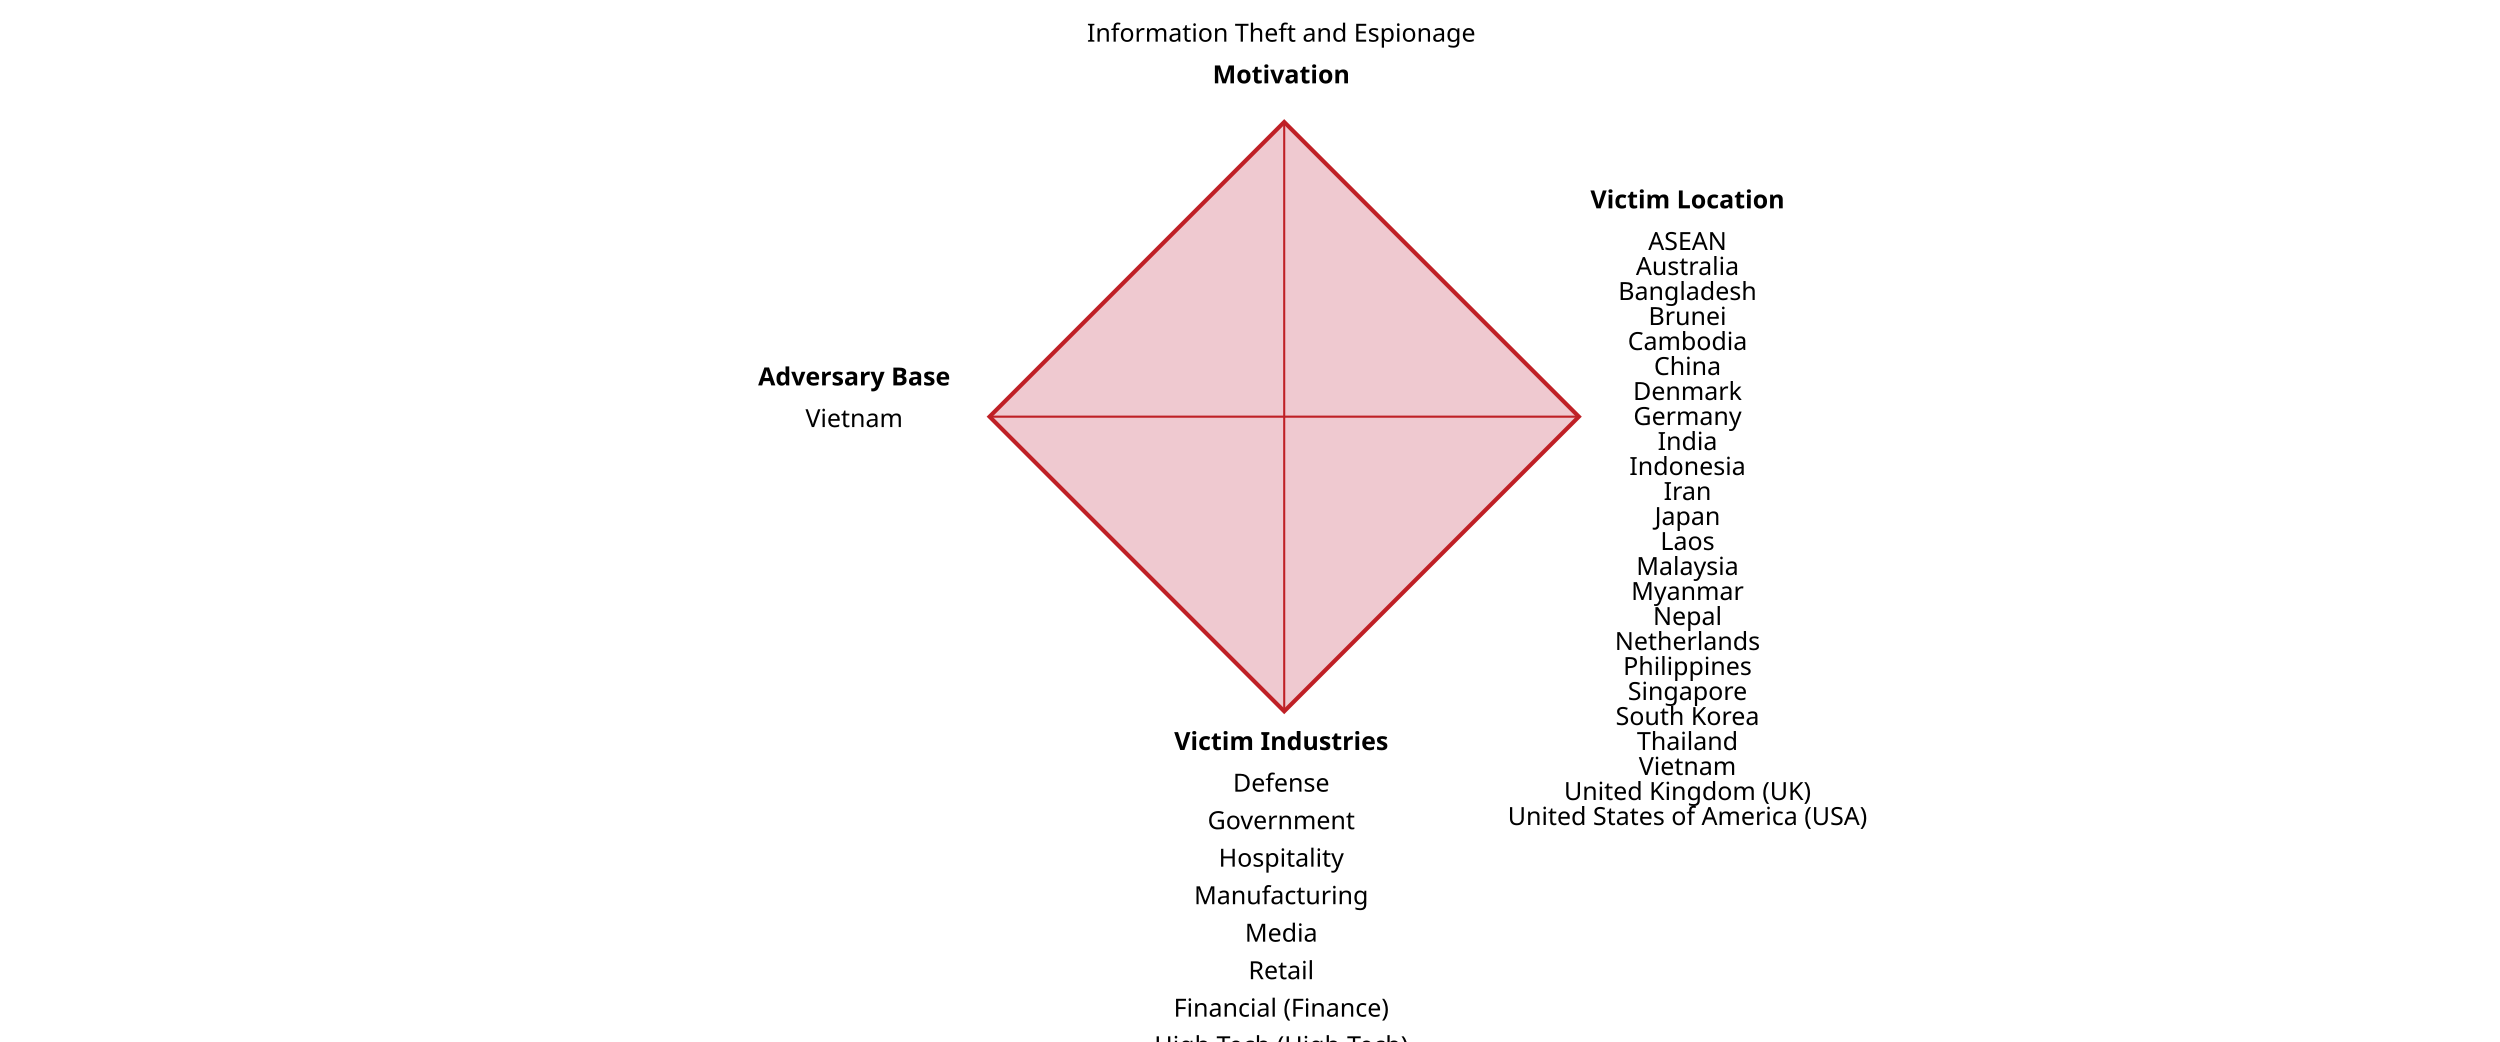
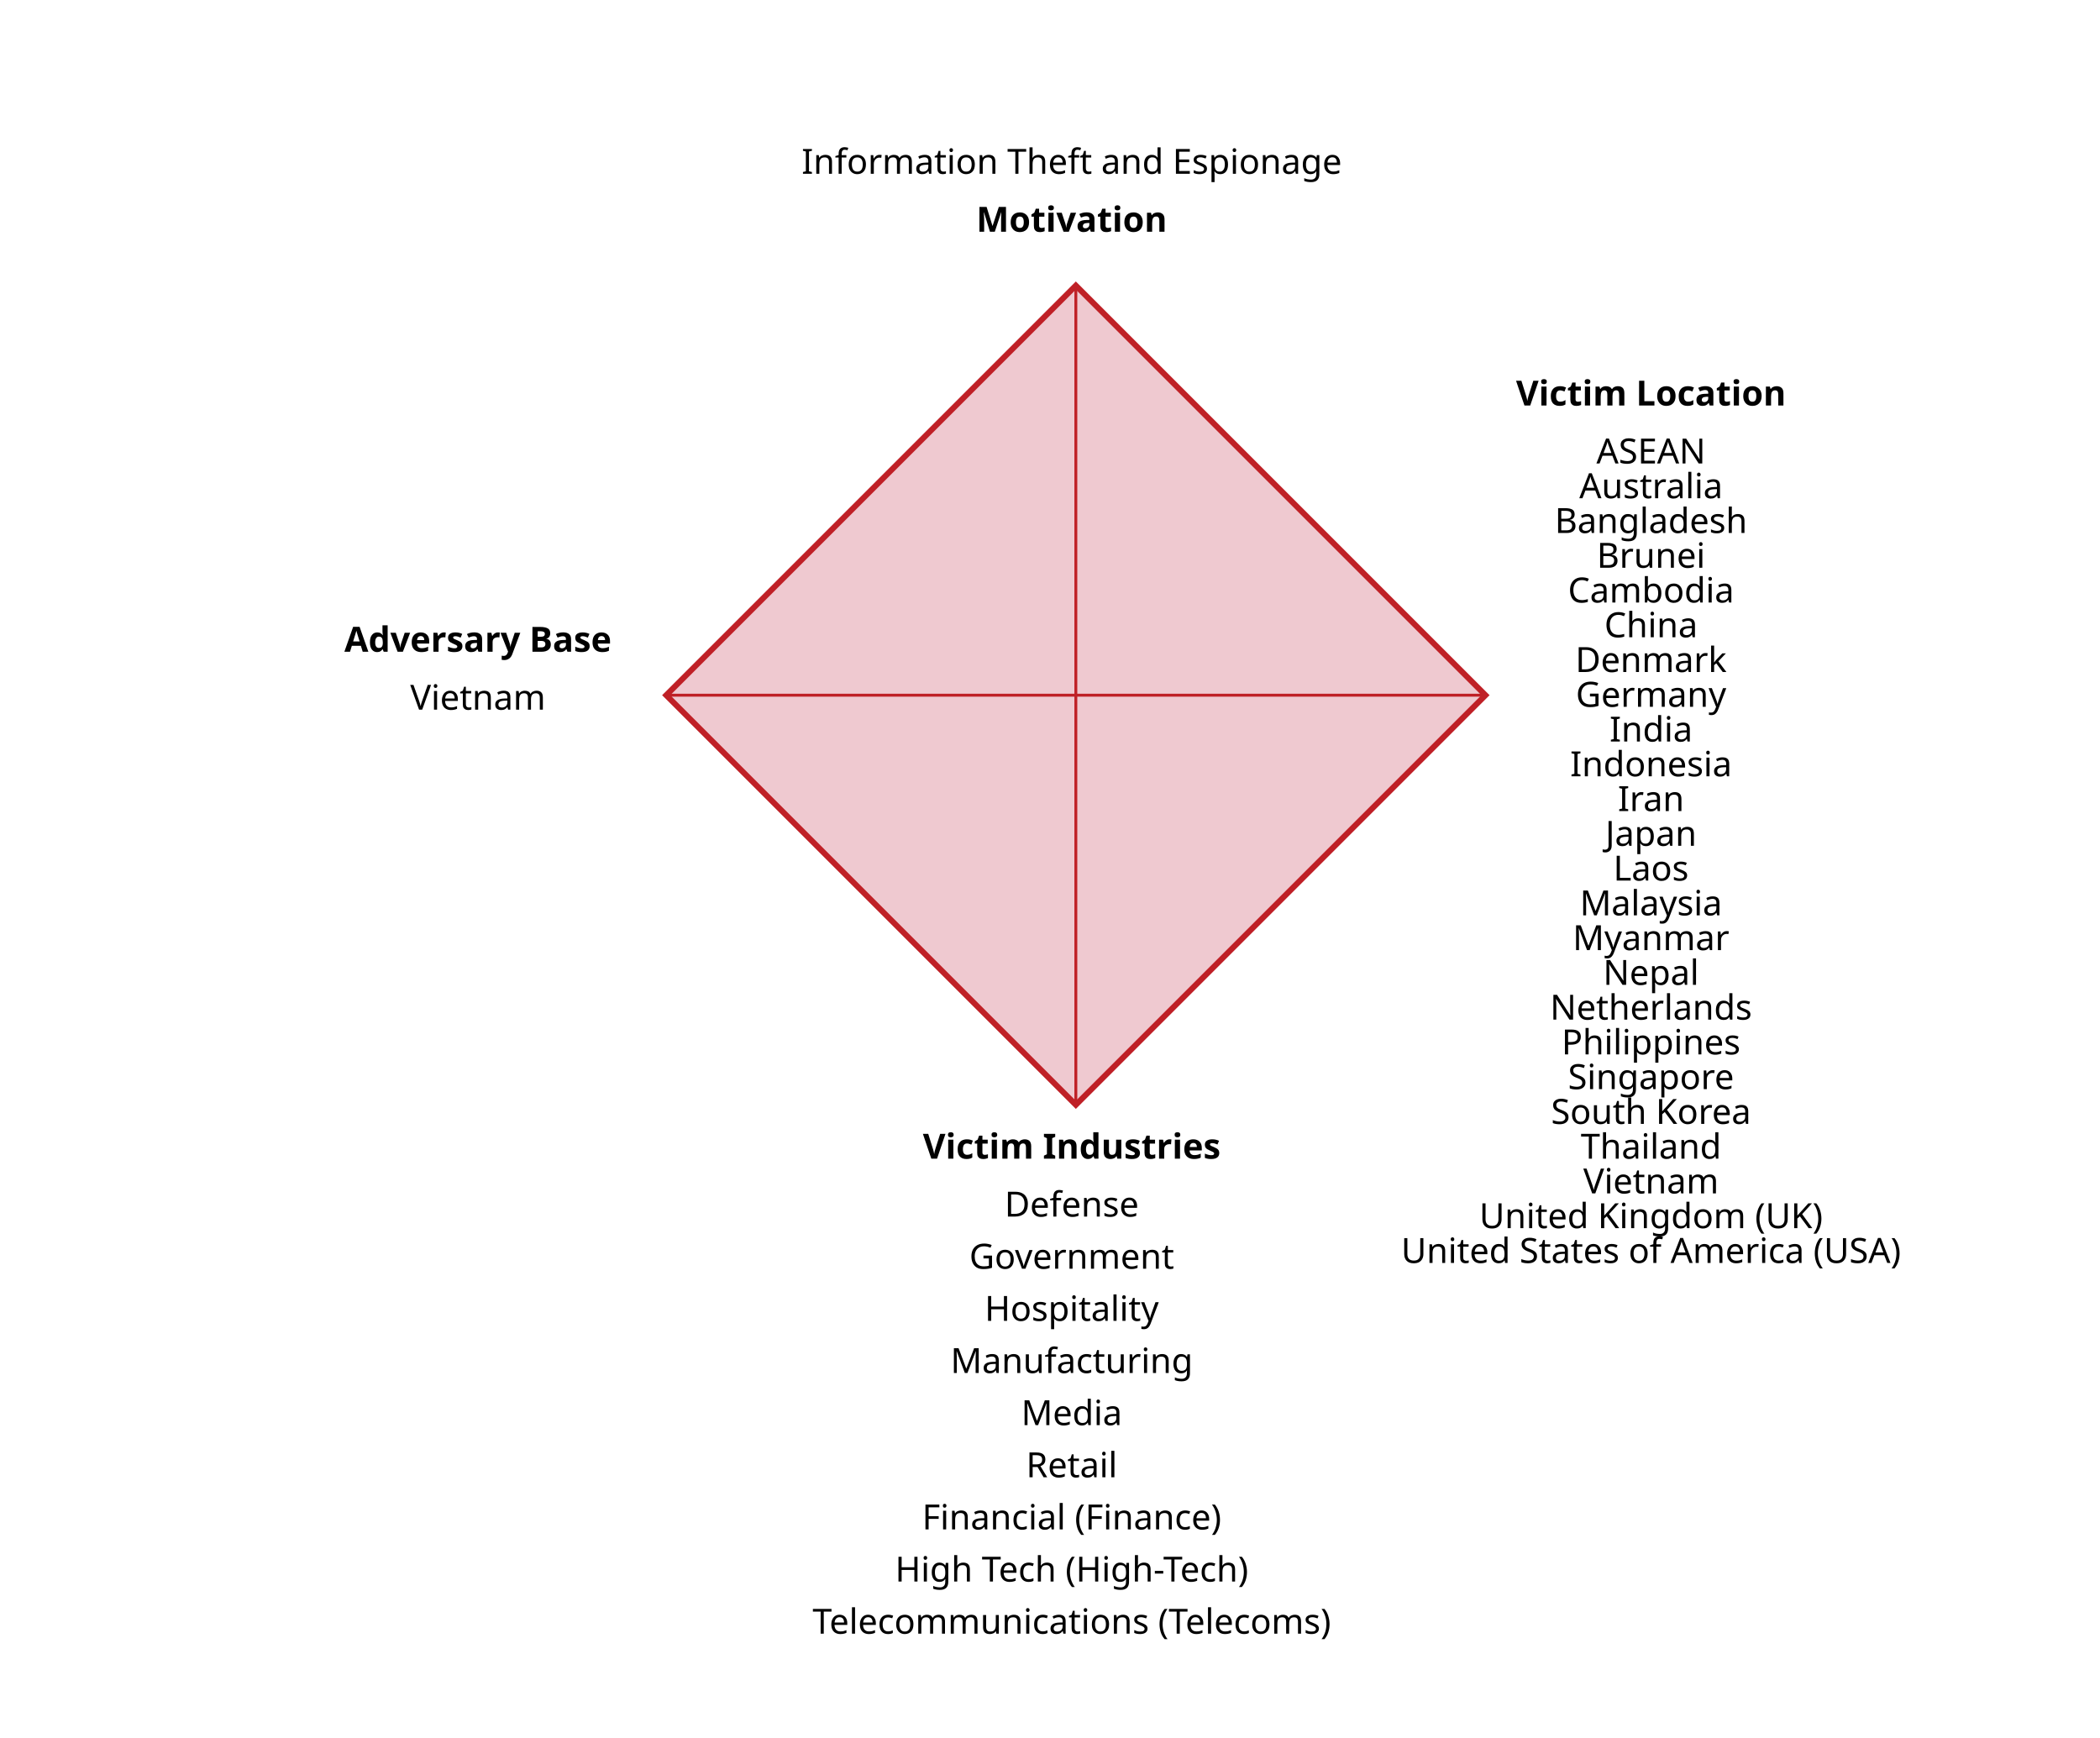
- <svg xmlns="http://www.w3.org/2000/svg" viewBox="0 0 1200 500" version="1.1">
-   <g transform="translate(475 200) rotate(-45)">
+ <svg xmlns="http://www.w3.org/2000/svg" viewBox="0 0 725 600" version="1.1">
+   <g transform="translate(230 240) rotate(-45)">
    <rect x="0" y="0" width="200" height="200" fill="#efc9d0" stroke="#bf2026ff" stroke-width="2" />
    <line x1="0" y1="0" x2="200" y2="200" stroke="#bf2026ff" />
    <line x1="0" y1="200" x2="200" y2="0" stroke="#bf2026ff" />
  </g>
-   <g id="diamond_labels" transform="translate(475 200)">
+   <g id="diamond_labels" transform="translate(230 240)">
    <text x="140" y="-160" id="svg_motivation" style="font-weight:bold" font-family="sans-serif" text-anchor="middle">Motivation</text>
    <text x="140" y="-180" id="svg_motivation_detail" font-family="sans-serif" text-anchor="middle">Information Theft and Espionage</text>
    <text x="140" y="160" id="svg_industry" style="font-weight:bold" font-family="sans-serif" text-anchor="middle">Victim Industries</text>
    <text x="140" y="180" id="svg_industry_detail" font-family="sans-serif" text-anchor="middle">Defense</text>
    <text x="140" y="198" id="svg_industry_detail" font-family="sans-serif" text-anchor="middle">Government</text>
    <text x="140" y="216" id="svg_industry_detail" font-family="sans-serif" text-anchor="middle">Hospitality</text>
    <text x="140" y="234" id="svg_industry_detail" font-family="sans-serif" text-anchor="middle">Manufacturing</text>
    <text x="140" y="252" id="svg_industry_detail" font-family="sans-serif" text-anchor="middle">Media</text>
    <text x="140" y="270" id="svg_industry_detail" font-family="sans-serif" text-anchor="middle">Retail</text>
    <text x="140" y="288" id="svg_industry_detail" font-family="sans-serif" text-anchor="middle">Financial (Finance)</text>
    <text x="140" y="306" id="svg_industry_detail" font-family="sans-serif" text-anchor="middle">High Tech (High-Tech)</text>
    <text x="140" y="324" id="svg_industry_detail" font-family="sans-serif" text-anchor="middle">Telecommunications (Telecoms)</text>
    <text x="-65" y="-15" id="svg_base" style="font-weight:bold" font-family="sans-serif" text-anchor="middle">Adversary Base</text>
    <text x="-65" y="5" id="svg_base_detail" font-family="sans-serif" text-anchor="middle">Vietnam</text>
-     <text x="335" y="-100" id="svg_victim_country" style="font-weight:bold" font-family="sans-serif" text-anchor="middle">Victim Location</text>
-     <text x="335" y="-80" id="svg_victim_country_detail" style="font-size:12px" font-family="sans-serif" text-anchor="middle">ASEAN</text>
-     <text x="335" y="-68" id="svg_victim_country_detail" style="font-size:12px" font-family="sans-serif" text-anchor="middle">Australia</text>
-     <text x="335" y="-56" id="svg_victim_country_detail" style="font-size:12px" font-family="sans-serif" text-anchor="middle">Bangladesh</text>
-     <text x="335" y="-44" id="svg_victim_country_detail" style="font-size:12px" font-family="sans-serif" text-anchor="middle">Brunei</text>
-     <text x="335" y="-32" id="svg_victim_country_detail" style="font-size:12px" font-family="sans-serif" text-anchor="middle">Cambodia</text>
-     <text x="335" y="-20" id="svg_victim_country_detail" style="font-size:12px" font-family="sans-serif" text-anchor="middle">China</text>
-     <text x="335" y="-8" id="svg_victim_country_detail" style="font-size:12px" font-family="sans-serif" text-anchor="middle">Denmark</text>
-     <text x="335" y="4" id="svg_victim_country_detail" style="font-size:12px" font-family="sans-serif" text-anchor="middle">Germany</text>
-     <text x="335" y="16" id="svg_victim_country_detail" style="font-size:12px" font-family="sans-serif" text-anchor="middle">India</text>
-     <text x="335" y="28" id="svg_victim_country_detail" style="font-size:12px" font-family="sans-serif" text-anchor="middle">Indonesia</text>
-     <text x="335" y="40" id="svg_victim_country_detail" style="font-size:12px" font-family="sans-serif" text-anchor="middle">Iran</text>
-     <text x="335" y="52" id="svg_victim_country_detail" style="font-size:12px" font-family="sans-serif" text-anchor="middle">Japan</text>
-     <text x="335" y="64" id="svg_victim_country_detail" style="font-size:12px" font-family="sans-serif" text-anchor="middle">Laos</text>
-     <text x="335" y="76" id="svg_victim_country_detail" style="font-size:12px" font-family="sans-serif" text-anchor="middle">Malaysia</text>
-     <text x="335" y="88" id="svg_victim_country_detail" style="font-size:12px" font-family="sans-serif" text-anchor="middle">Myanmar</text>
-     <text x="335" y="100" id="svg_victim_country_detail" style="font-size:12px" font-family="sans-serif" text-anchor="middle">Nepal</text>
-     <text x="335" y="112" id="svg_victim_country_detail" style="font-size:12px" font-family="sans-serif" text-anchor="middle">Netherlands</text>
-     <text x="335" y="124" id="svg_victim_country_detail" style="font-size:12px" font-family="sans-serif" text-anchor="middle">Philippines</text>
-     <text x="335" y="136" id="svg_victim_country_detail" style="font-size:12px" font-family="sans-serif" text-anchor="middle">Singapore</text>
-     <text x="335" y="148" id="svg_victim_country_detail" style="font-size:12px" font-family="sans-serif" text-anchor="middle">South Korea</text>
-     <text x="335" y="160" id="svg_victim_country_detail" style="font-size:12px" font-family="sans-serif" text-anchor="middle">Thailand</text>
-     <text x="335" y="172" id="svg_victim_country_detail" style="font-size:12px" font-family="sans-serif" text-anchor="middle">Vietnam</text>
-     <text x="335" y="184" id="svg_victim_country_detail" style="font-size:12px" font-family="sans-serif" text-anchor="middle">United Kingdom (UK)</text>
-     <text x="335" y="196" id="svg_victim_country_detail" style="font-size:12px" font-family="sans-serif" text-anchor="middle">United States of America (USA)</text>
+     <text x="340" y="-100" id="svg_victim_country" style="font-weight:bold" font-family="sans-serif" text-anchor="middle">Victim Location</text>
+     <text x="340" y="-80" id="svg_victim_country_detail" style="font-size:12px" font-family="sans-serif" text-anchor="middle">ASEAN</text>
+     <text x="340" y="-68" id="svg_victim_country_detail" style="font-size:12px" font-family="sans-serif" text-anchor="middle">Australia</text>
+     <text x="340" y="-56" id="svg_victim_country_detail" style="font-size:12px" font-family="sans-serif" text-anchor="middle">Bangladesh</text>
+     <text x="340" y="-44" id="svg_victim_country_detail" style="font-size:12px" font-family="sans-serif" text-anchor="middle">Brunei</text>
+     <text x="340" y="-32" id="svg_victim_country_detail" style="font-size:12px" font-family="sans-serif" text-anchor="middle">Cambodia</text>
+     <text x="340" y="-20" id="svg_victim_country_detail" style="font-size:12px" font-family="sans-serif" text-anchor="middle">China</text>
+     <text x="340" y="-8" id="svg_victim_country_detail" style="font-size:12px" font-family="sans-serif" text-anchor="middle">Denmark</text>
+     <text x="340" y="4" id="svg_victim_country_detail" style="font-size:12px" font-family="sans-serif" text-anchor="middle">Germany</text>
+     <text x="340" y="16" id="svg_victim_country_detail" style="font-size:12px" font-family="sans-serif" text-anchor="middle">India</text>
+     <text x="340" y="28" id="svg_victim_country_detail" style="font-size:12px" font-family="sans-serif" text-anchor="middle">Indonesia</text>
+     <text x="340" y="40" id="svg_victim_country_detail" style="font-size:12px" font-family="sans-serif" text-anchor="middle">Iran</text>
+     <text x="340" y="52" id="svg_victim_country_detail" style="font-size:12px" font-family="sans-serif" text-anchor="middle">Japan</text>
+     <text x="340" y="64" id="svg_victim_country_detail" style="font-size:12px" font-family="sans-serif" text-anchor="middle">Laos</text>
+     <text x="340" y="76" id="svg_victim_country_detail" style="font-size:12px" font-family="sans-serif" text-anchor="middle">Malaysia</text>
+     <text x="340" y="88" id="svg_victim_country_detail" style="font-size:12px" font-family="sans-serif" text-anchor="middle">Myanmar</text>
+     <text x="340" y="100" id="svg_victim_country_detail" style="font-size:12px" font-family="sans-serif" text-anchor="middle">Nepal</text>
+     <text x="340" y="112" id="svg_victim_country_detail" style="font-size:12px" font-family="sans-serif" text-anchor="middle">Netherlands</text>
+     <text x="340" y="124" id="svg_victim_country_detail" style="font-size:12px" font-family="sans-serif" text-anchor="middle">Philippines</text>
+     <text x="340" y="136" id="svg_victim_country_detail" style="font-size:12px" font-family="sans-serif" text-anchor="middle">Singapore</text>
+     <text x="340" y="148" id="svg_victim_country_detail" style="font-size:12px" font-family="sans-serif" text-anchor="middle">South Korea</text>
+     <text x="340" y="160" id="svg_victim_country_detail" style="font-size:12px" font-family="sans-serif" text-anchor="middle">Thailand</text>
+     <text x="340" y="172" id="svg_victim_country_detail" style="font-size:12px" font-family="sans-serif" text-anchor="middle">Vietnam</text>
+     <text x="340" y="184" id="svg_victim_country_detail" style="font-size:12px" font-family="sans-serif" text-anchor="middle">United Kingdom (UK)</text>
+     <text x="340" y="196" id="svg_victim_country_detail" style="font-size:12px" font-family="sans-serif" text-anchor="middle">United States of America (USA)</text>
  </g>
</svg>
